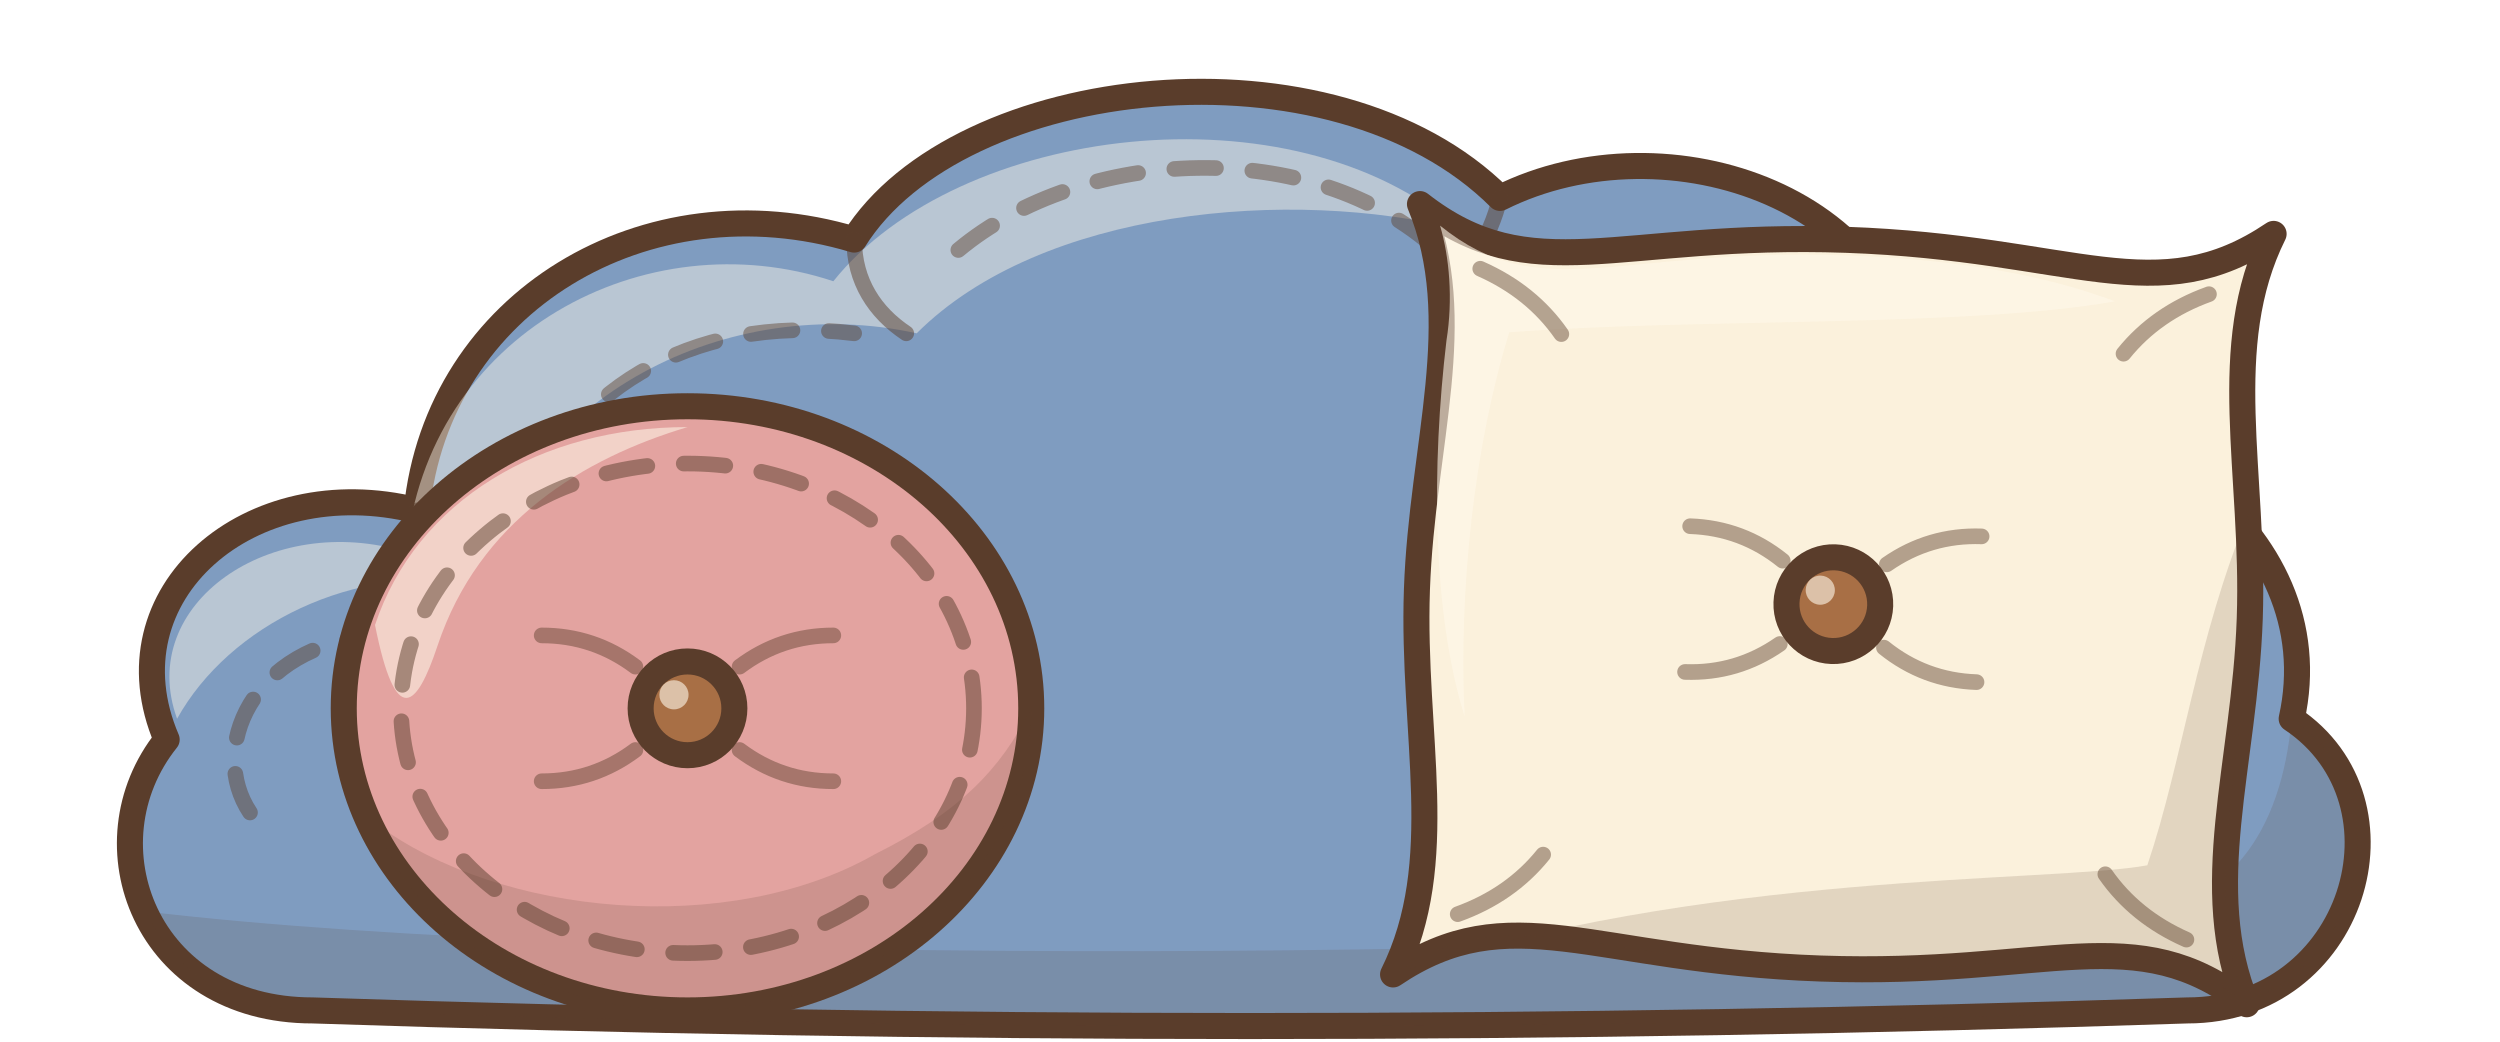
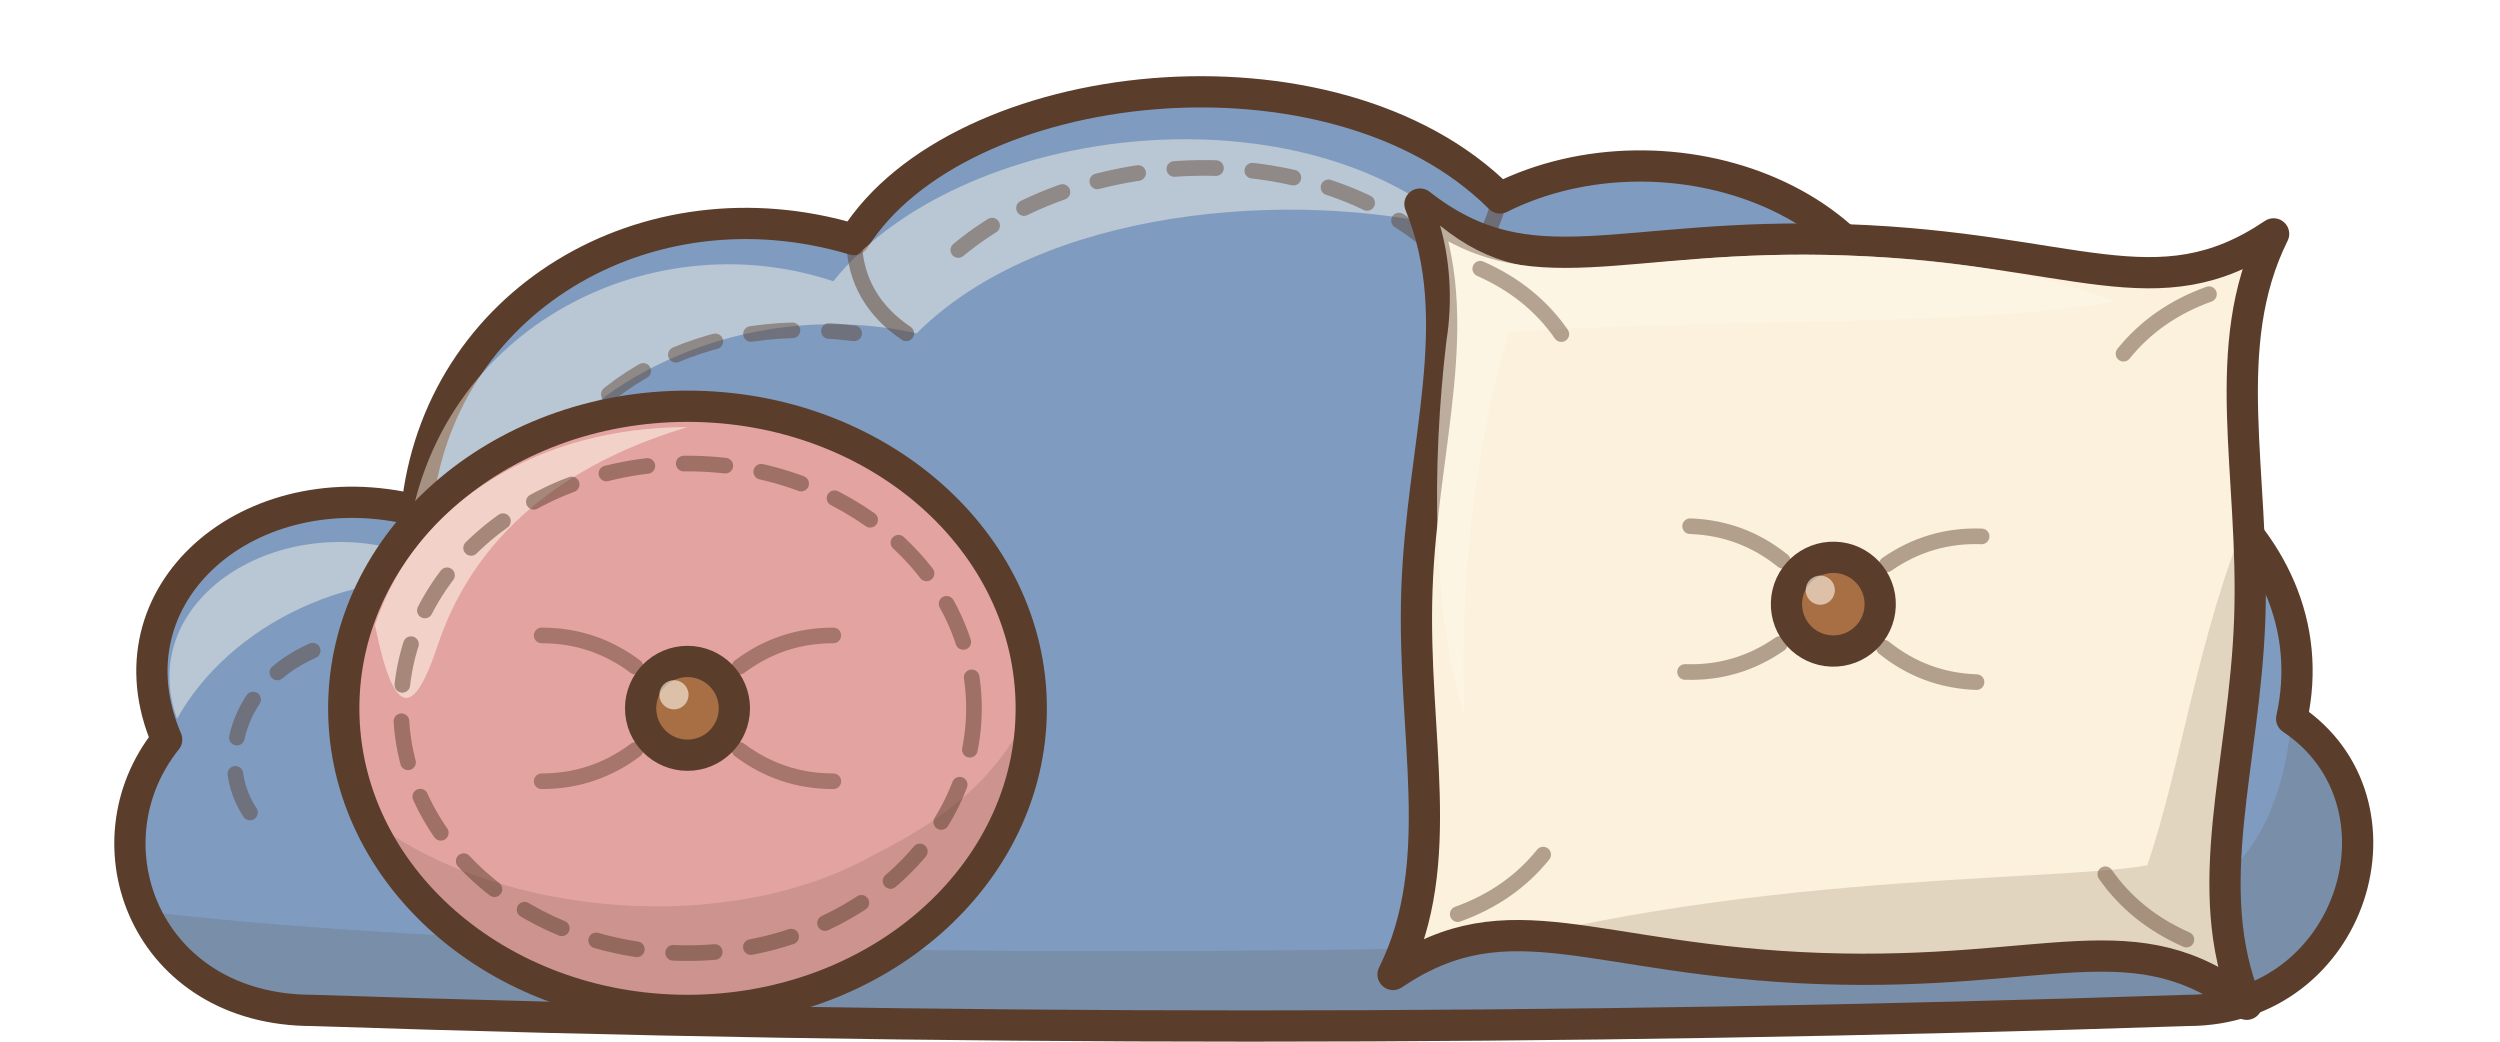
<svg xmlns="http://www.w3.org/2000/svg" viewBox="0 0 240 100">
-   <g stroke="#5a3d2b" stroke-width="2.5" stroke-linecap="round" stroke-linejoin="round">
+   <g stroke="#5a3d2b" stroke-width="3" stroke-linecap="round" stroke-linejoin="round">
    <path d="M30 97C14 97 8 81 16 71C10 57 24 45 40 49C42 29 62 17 82 23C92 7 128 3 144 19C160 11 184 19 184 39C204 37 224 51 220 69C232 77 226 97 210 97C150 99 90 99 30 97z" fill="#7f9cc0" />
    <path d="M17 69C13 58 26 49 39 53C41 32 62 21 80 27C92 12 124 8 140 22C124 18 100 20 88 32C70 28 50 38 46 56C34 54 22 60 17 69z" fill="#fff8ea" opacity=".45" stroke="none" />
    <path d="M220 69C232 77 226 97 210 97C150 99 90 99 30 97C22 97 16.5 93 14 87.5C60 93 160 92 204 88C214 87 219 80 220 69z" fill="#5a3d2b" opacity=".16" stroke="none" />
    <path d="M24 78C20 72 24 62 36 61M50 50C54 38 66 30 82 32M92 24C104 14 126 13 138 24M150 26C164 22 176 28 178 42C192 44 208 52 210 66" fill="none" stroke-width="1.5" stroke-dasharray="4 3.5" opacity=".45" />
    <path d="M40 49C41 53 43 56 46 58M82 23C82 27 84 30 87 32M144 19C143 23 141 26 138 28M184 39C183 43 181 46 178 48" fill="none" stroke-width="1.5" opacity=".5" />
    <g transform="translate(176 58) rotate(2)">
      <path d="M-41 -37C-30 -29 -22 -35 0 -35C22 -35 30 -29 41 -37C36 -26 40 -14 40 0C40 14 36 26 41 37C30 29 22 35 0 35C-22 35 -30 29 -41 37C-36 26 -40 14 -40 0C-40 -14 -36 -26 -41 -37z" fill="#fbf1dc" />
      <path d="M-39 -35C-29 -27.5 -22 -33.5 0 -33.5C12 -33.5 20 -32 26 -30C12 -27 -14 -27 -32 -25C-35 -14 -36 0 -35 12C-38.5 2 -39 -12 -38 -24C-37.5 -28 -38 -32 -39 -35z" fill="#fff8ea" opacity=".6" stroke="none" />
      <path d="M39.5 -10C40 -6 40 -3 40 0C40 14 36 26 41 37C30 29 22 35 0 35C-22 35 -30 29 -41 37C-12 26 22 26 31 24C34 14 35 2 39.5 -10z" fill="#5a3d2b" opacity=".16" stroke="none" />
      <path d="M-35 -31q5 2 8 6M35 -31q-5 2-8 6M-35 31q5-2 8-6M35 31q-5-2-8-6" fill="none" stroke-width="1.5" opacity=".45" />
      <path d="M-5 -4q-4-3-9-3M5 -4q4-3 9-3M-5 4q-4 3-9 3M5 4q4 3 9 3" fill="none" stroke-width="1.5" opacity=".45" />
      <circle cx="0" cy="0" r="4.5" fill="#a86f45" />
      <circle cx="-1.3" cy="-1.3" r="1.4" fill="#fff8ea" opacity=".6" stroke="none" />
    </g>
    <ellipse cx="66" cy="68" rx="33" ry="29" fill="#e3a3a0" />
    <path d="M36 60C40 48 52 41 66 41C56 44 46 50 42 62C40 68 38 70 36 60z" fill="#fff8ea" opacity=".55" stroke="none" />
    <path d="M99 68C99 84 84 97 66 97C52 97 40 90 36 79C48 88 70 90 84 82C92 78 96 74 99 68z" fill="#5a3d2b" opacity=".16" stroke="none" />
    <ellipse cx="66" cy="68" rx="27.5" ry="23.5" fill="none" stroke-width="1.5" stroke-dasharray="4 3.5" opacity=".5" />
    <path d="M61 64q-4-3-9-3M71 64q4-3 9-3M61 72q-4 3-9 3M71 72q4 3 9 3" fill="none" stroke-width="1.5" opacity=".45" />
    <circle cx="66" cy="68" r="4.5" fill="#a86f45" />
    <circle cx="64.7" cy="66.7" r="1.4" fill="#fff8ea" opacity=".6" stroke="none" />
  </g>
</svg>
